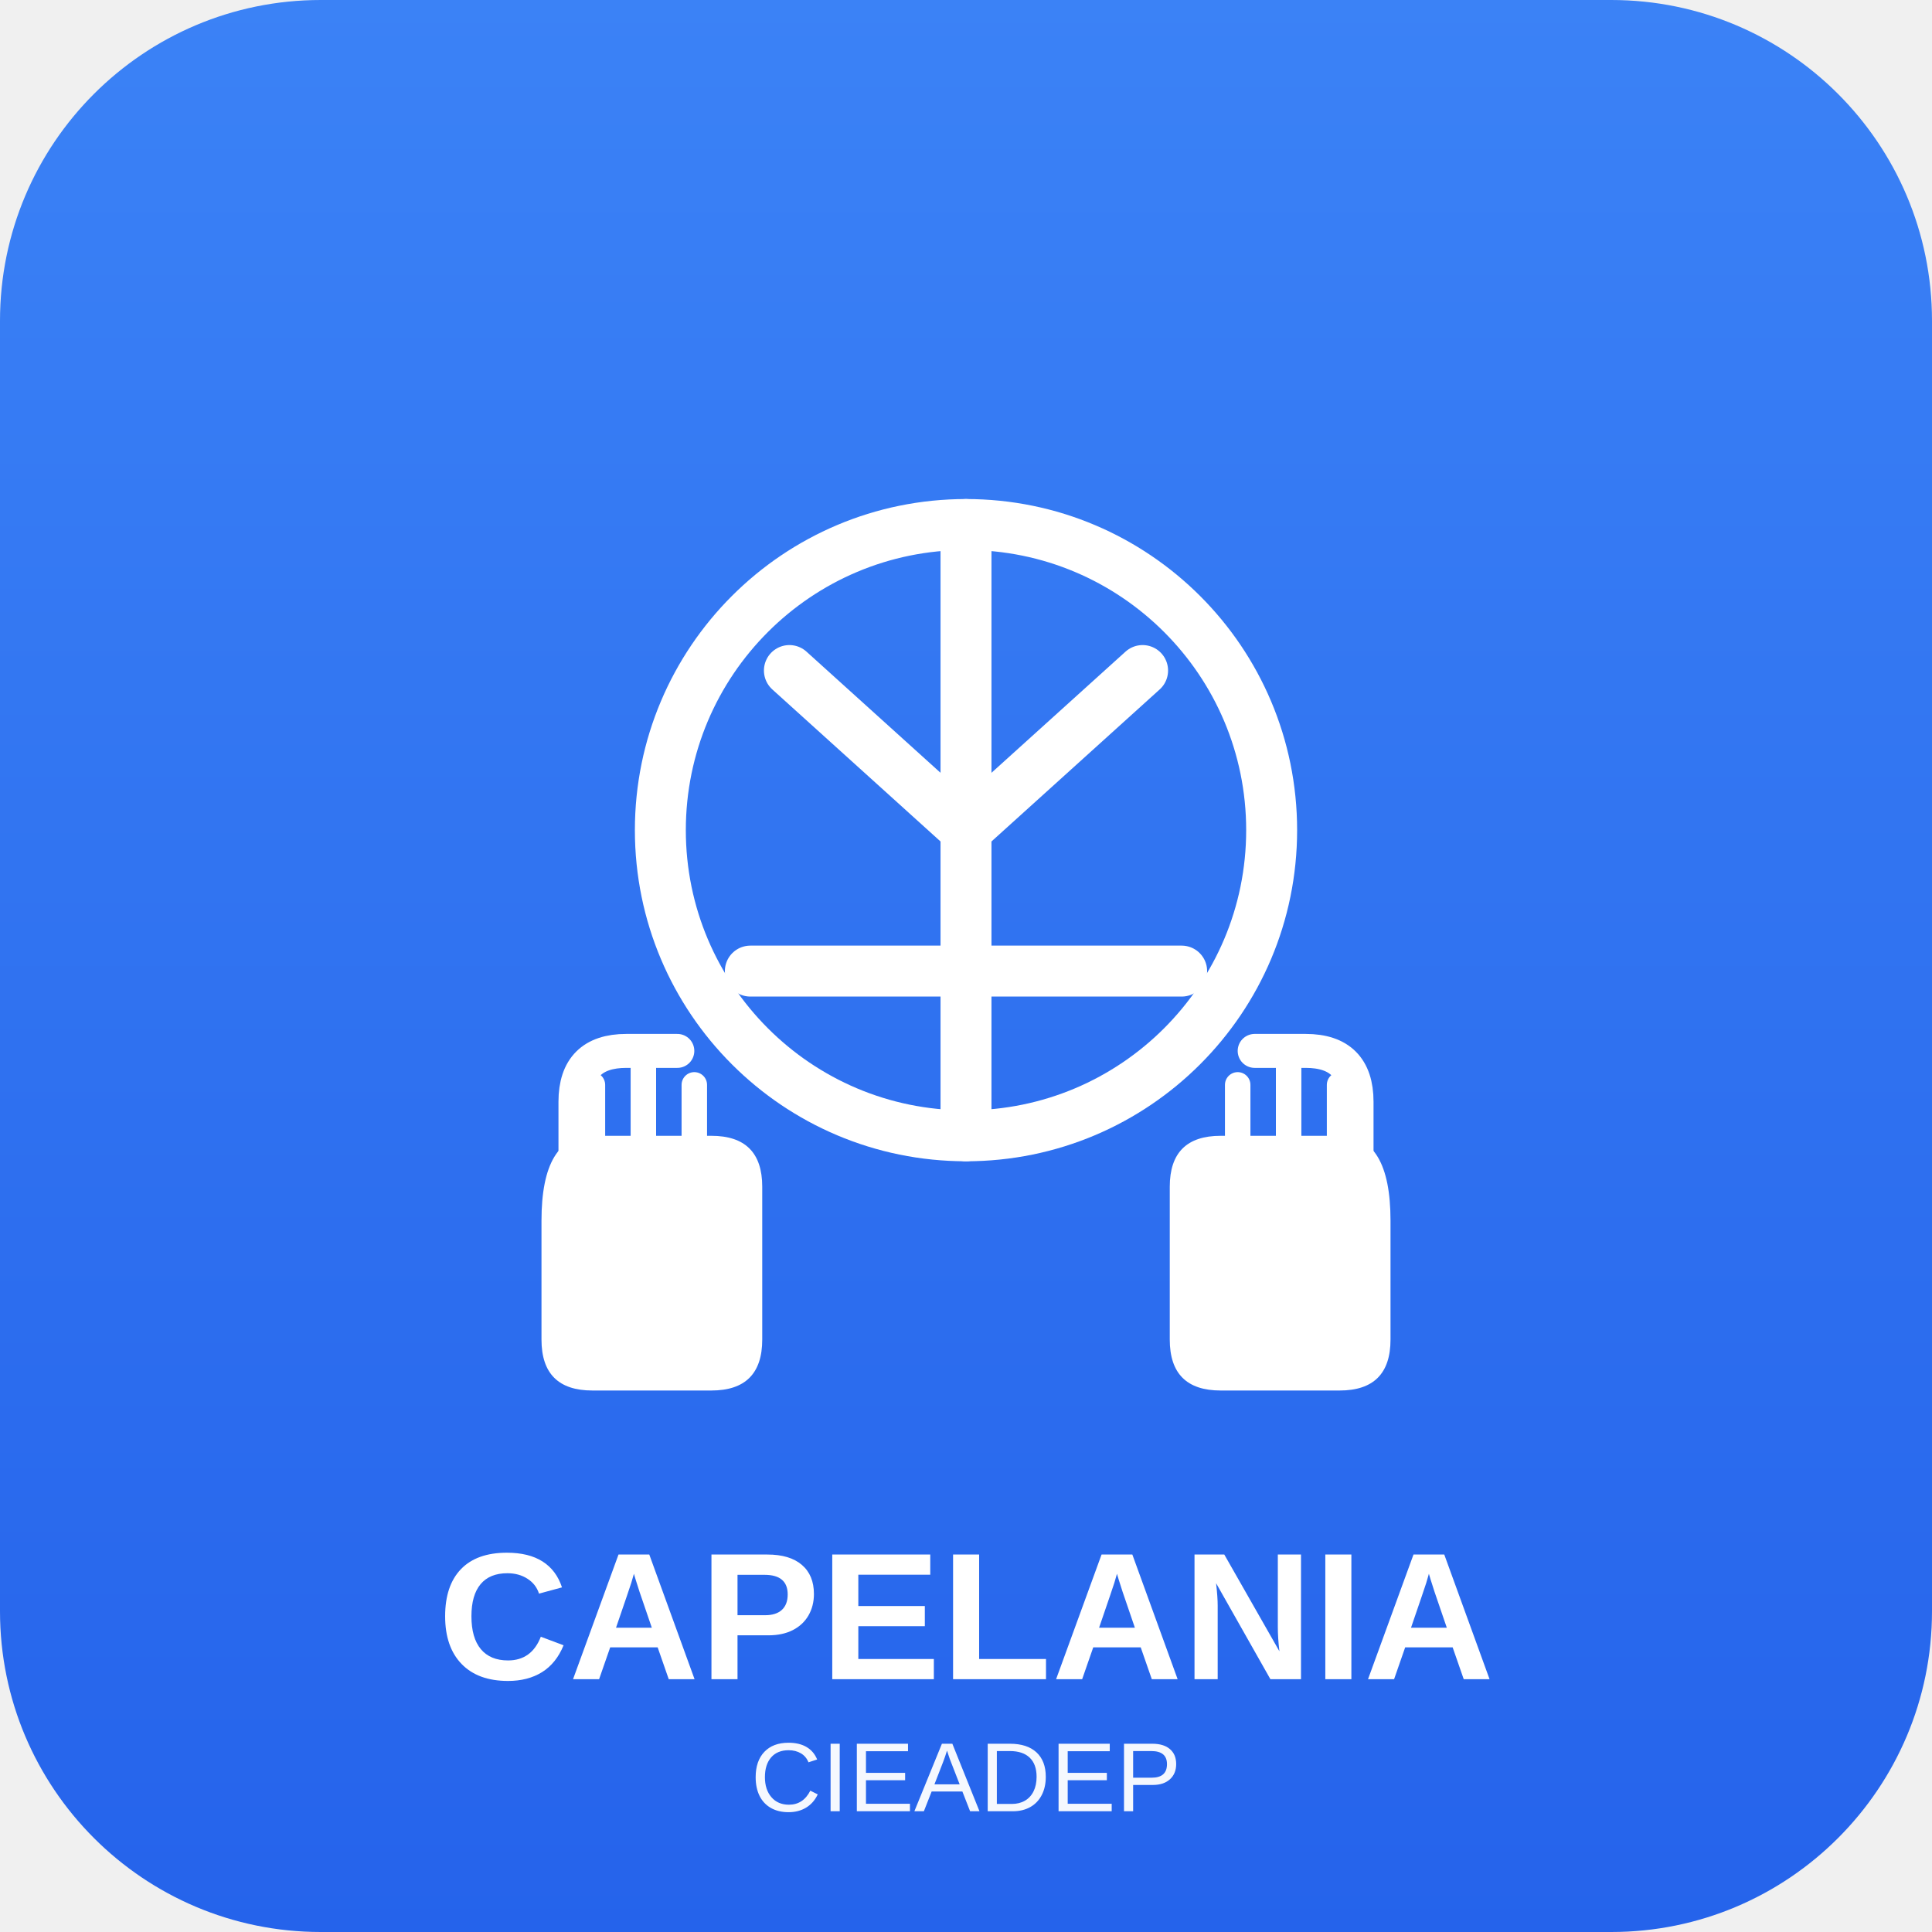
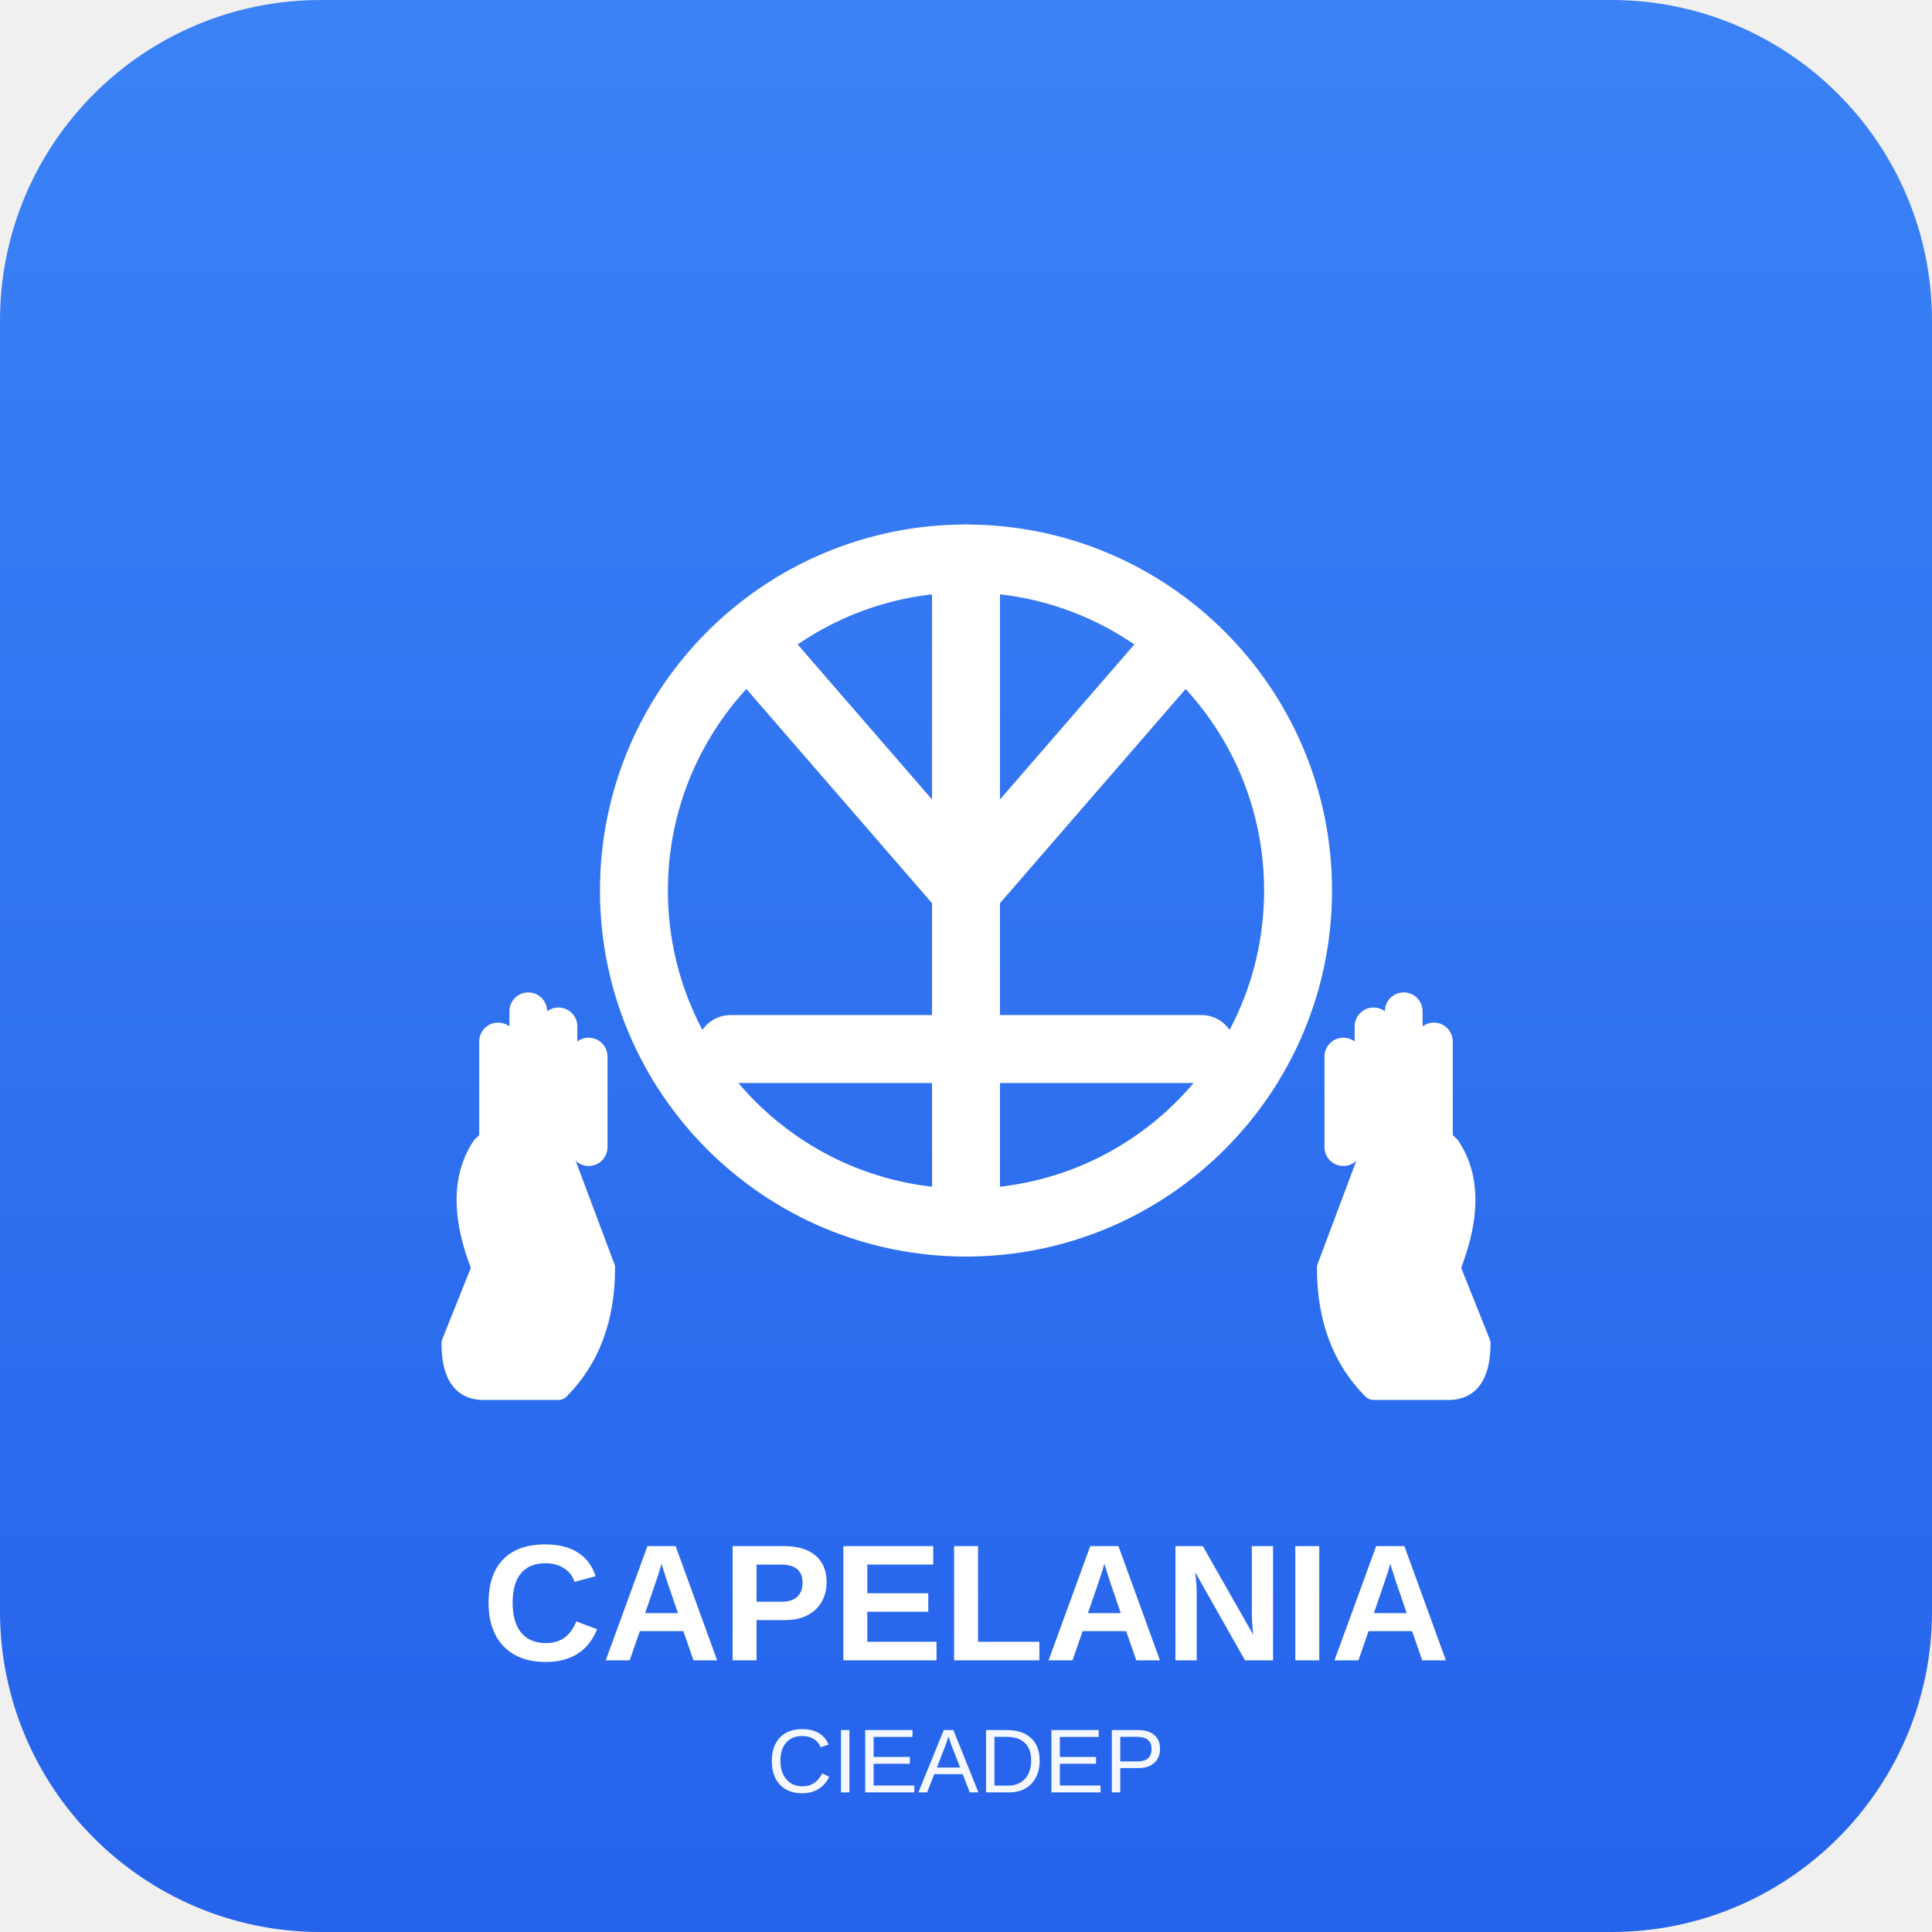
<svg xmlns="http://www.w3.org/2000/svg" width="512" height="512">
  <defs>
    <linearGradient id="grad1" x1="0%" y1="0%" x2="0%" y2="100%">
      <stop offset="0%" style="stop-color:#3b82f6;stop-opacity:1" />
      <stop offset="100%" style="stop-color:#2563eb;stop-opacity:1" />
    </linearGradient>
  </defs>
  <rect width="512" height="512" fill="url(#grad1)" rx="85" />
-   <g transform="translate(256, 256) scale(4.5)">
-     <circle cx="0" cy="-8" r="18" stroke="#ffffff" stroke-width="3" fill="none" />
-     <line x1="0" y1="-26" x2="0" y2="10" stroke="#ffffff" stroke-width="3" stroke-linecap="round" />
-     <line x1="-12.7" y1="0.3" x2="12.7" y2="0.3" stroke="#ffffff" stroke-width="3" stroke-linecap="round" />
-     <line x1="-10.4" y1="-17.4" x2="0" y2="-8" stroke="#ffffff" stroke-width="3" stroke-linecap="round" />
-     <line x1="10.4" y1="-17.4" x2="0" y2="-8" stroke="#ffffff" stroke-width="3" stroke-linecap="round" />
-     <path d="M -25,15 Q -25,10 -22,10 L -15,10 Q -12,10 -12,13 L -12,22 Q -12,25 -15,25 L -22,25 Q -25,25 -25,22 Z" fill="#ffffff" />
-     <path d="M -23,15 L -23,8 Q -23,5 -20,5 L -17,5" stroke="#ffffff" stroke-width="2" fill="none" stroke-linecap="round" />
-     <path d="M -22,10 L -22,7" stroke="#ffffff" stroke-width="1.5" fill="none" stroke-linecap="round" />
-     <path d="M -19,10 L -19,6" stroke="#ffffff" stroke-width="1.5" fill="none" stroke-linecap="round" />
-     <path d="M -16,10 L -16,7" stroke="#ffffff" stroke-width="1.5" fill="none" stroke-linecap="round" />
-     <path d="M 25,15 Q 25,10 22,10 L 15,10 Q 12,10 12,13 L 12,22 Q 12,25 15,25 L 22,25 Q 25,25 25,22 Z" fill="#ffffff" />
-     <path d="M 23,15 L 23,8 Q 23,5 20,5 L 17,5" stroke="#ffffff" stroke-width="2" fill="none" stroke-linecap="round" />
-     <path d="M 22,10 L 22,7" stroke="#ffffff" stroke-width="1.5" fill="none" stroke-linecap="round" />
-     <path d="M 19,10 L 19,6" stroke="#ffffff" stroke-width="1.5" fill="none" stroke-linecap="round" />
-     <path d="M 16,10 L 16,7" stroke="#ffffff" stroke-width="1.5" fill="none" stroke-linecap="round" />
+   <g transform="translate(256, 256) scale(4)" stroke-linejoin="round" stroke-linecap="round">
+     <circle cx="0" cy="-5" r="22" stroke="#ffffff" stroke-width="4.5" fill="none" />
+     <line x1="0" y1="-27" x2="0" y2="17" stroke="#ffffff" stroke-width="4.5" />
+     <line x1="-15.6" y1="5.5" x2="15.6" y2="5.5" stroke="#ffffff" stroke-width="4.5" />
+     <line x1="-13" y1="-20" x2="0" y2="-5" stroke="#ffffff" stroke-width="4.5" />
+     <line x1="13" y1="-20" x2="0" y2="-5" stroke="#ffffff" stroke-width="4.5" />
+     <g transform="translate(-32, 20)">
+       <path d="M 0,0 Q -2,-5 0,-8 L 0,-8 Q 2,-10 5,-8 L 8,0 Q 8,5 5,8 L 0,8 Q -2,8 -2,5 Z" fill="#ffffff" stroke="#ffffff" stroke-width="1.5" />
+       <path d="M 1,-8 L 1,-15 M 3,-8 L 3,-17 M 5,-8 L 5,-16 M 7,-8 L 7,-14" stroke="#ffffff" stroke-width="2.5" fill="none" />
+     </g>
+     <g transform="translate(32, 20)">
+       <path d="M 0,0 Q 2,-5 0,-8 L 0,-8 Q -2,-10 -5,-8 L -8,0 Q -8,5 -5,8 L 0,8 Q 2,8 2,5 Z" fill="#ffffff" stroke="#ffffff" stroke-width="1.5" />
+       <path d="M -1,-8 L -1,-15 M -3,-8 L -3,-17 M -5,-8 L -5,-16 M -7,-8 L -7,-14" stroke="#ffffff" stroke-width="2.5" fill="none" />
+     </g>
  </g>
-   <text x="256" y="445" font-family="Arial, sans-serif" font-size="48" font-weight="bold" fill="white" text-anchor="middle">CAPELANIA</text>
-   <text x="256" y="480" font-family="Arial, sans-serif" font-size="26" font-weight="normal" fill="white" text-anchor="middle" opacity="0.95">CIEADEP</text>
+   <text x="256" y="440" font-family="Arial, sans-serif" font-size="44" font-weight="bold" fill="white" text-anchor="middle">CAPELANIA</text>
+   <text x="256" y="475" font-family="Arial, sans-serif" font-size="24" font-weight="normal" fill="white" text-anchor="middle" opacity="0.95">CIEADEP</text>
</svg>
